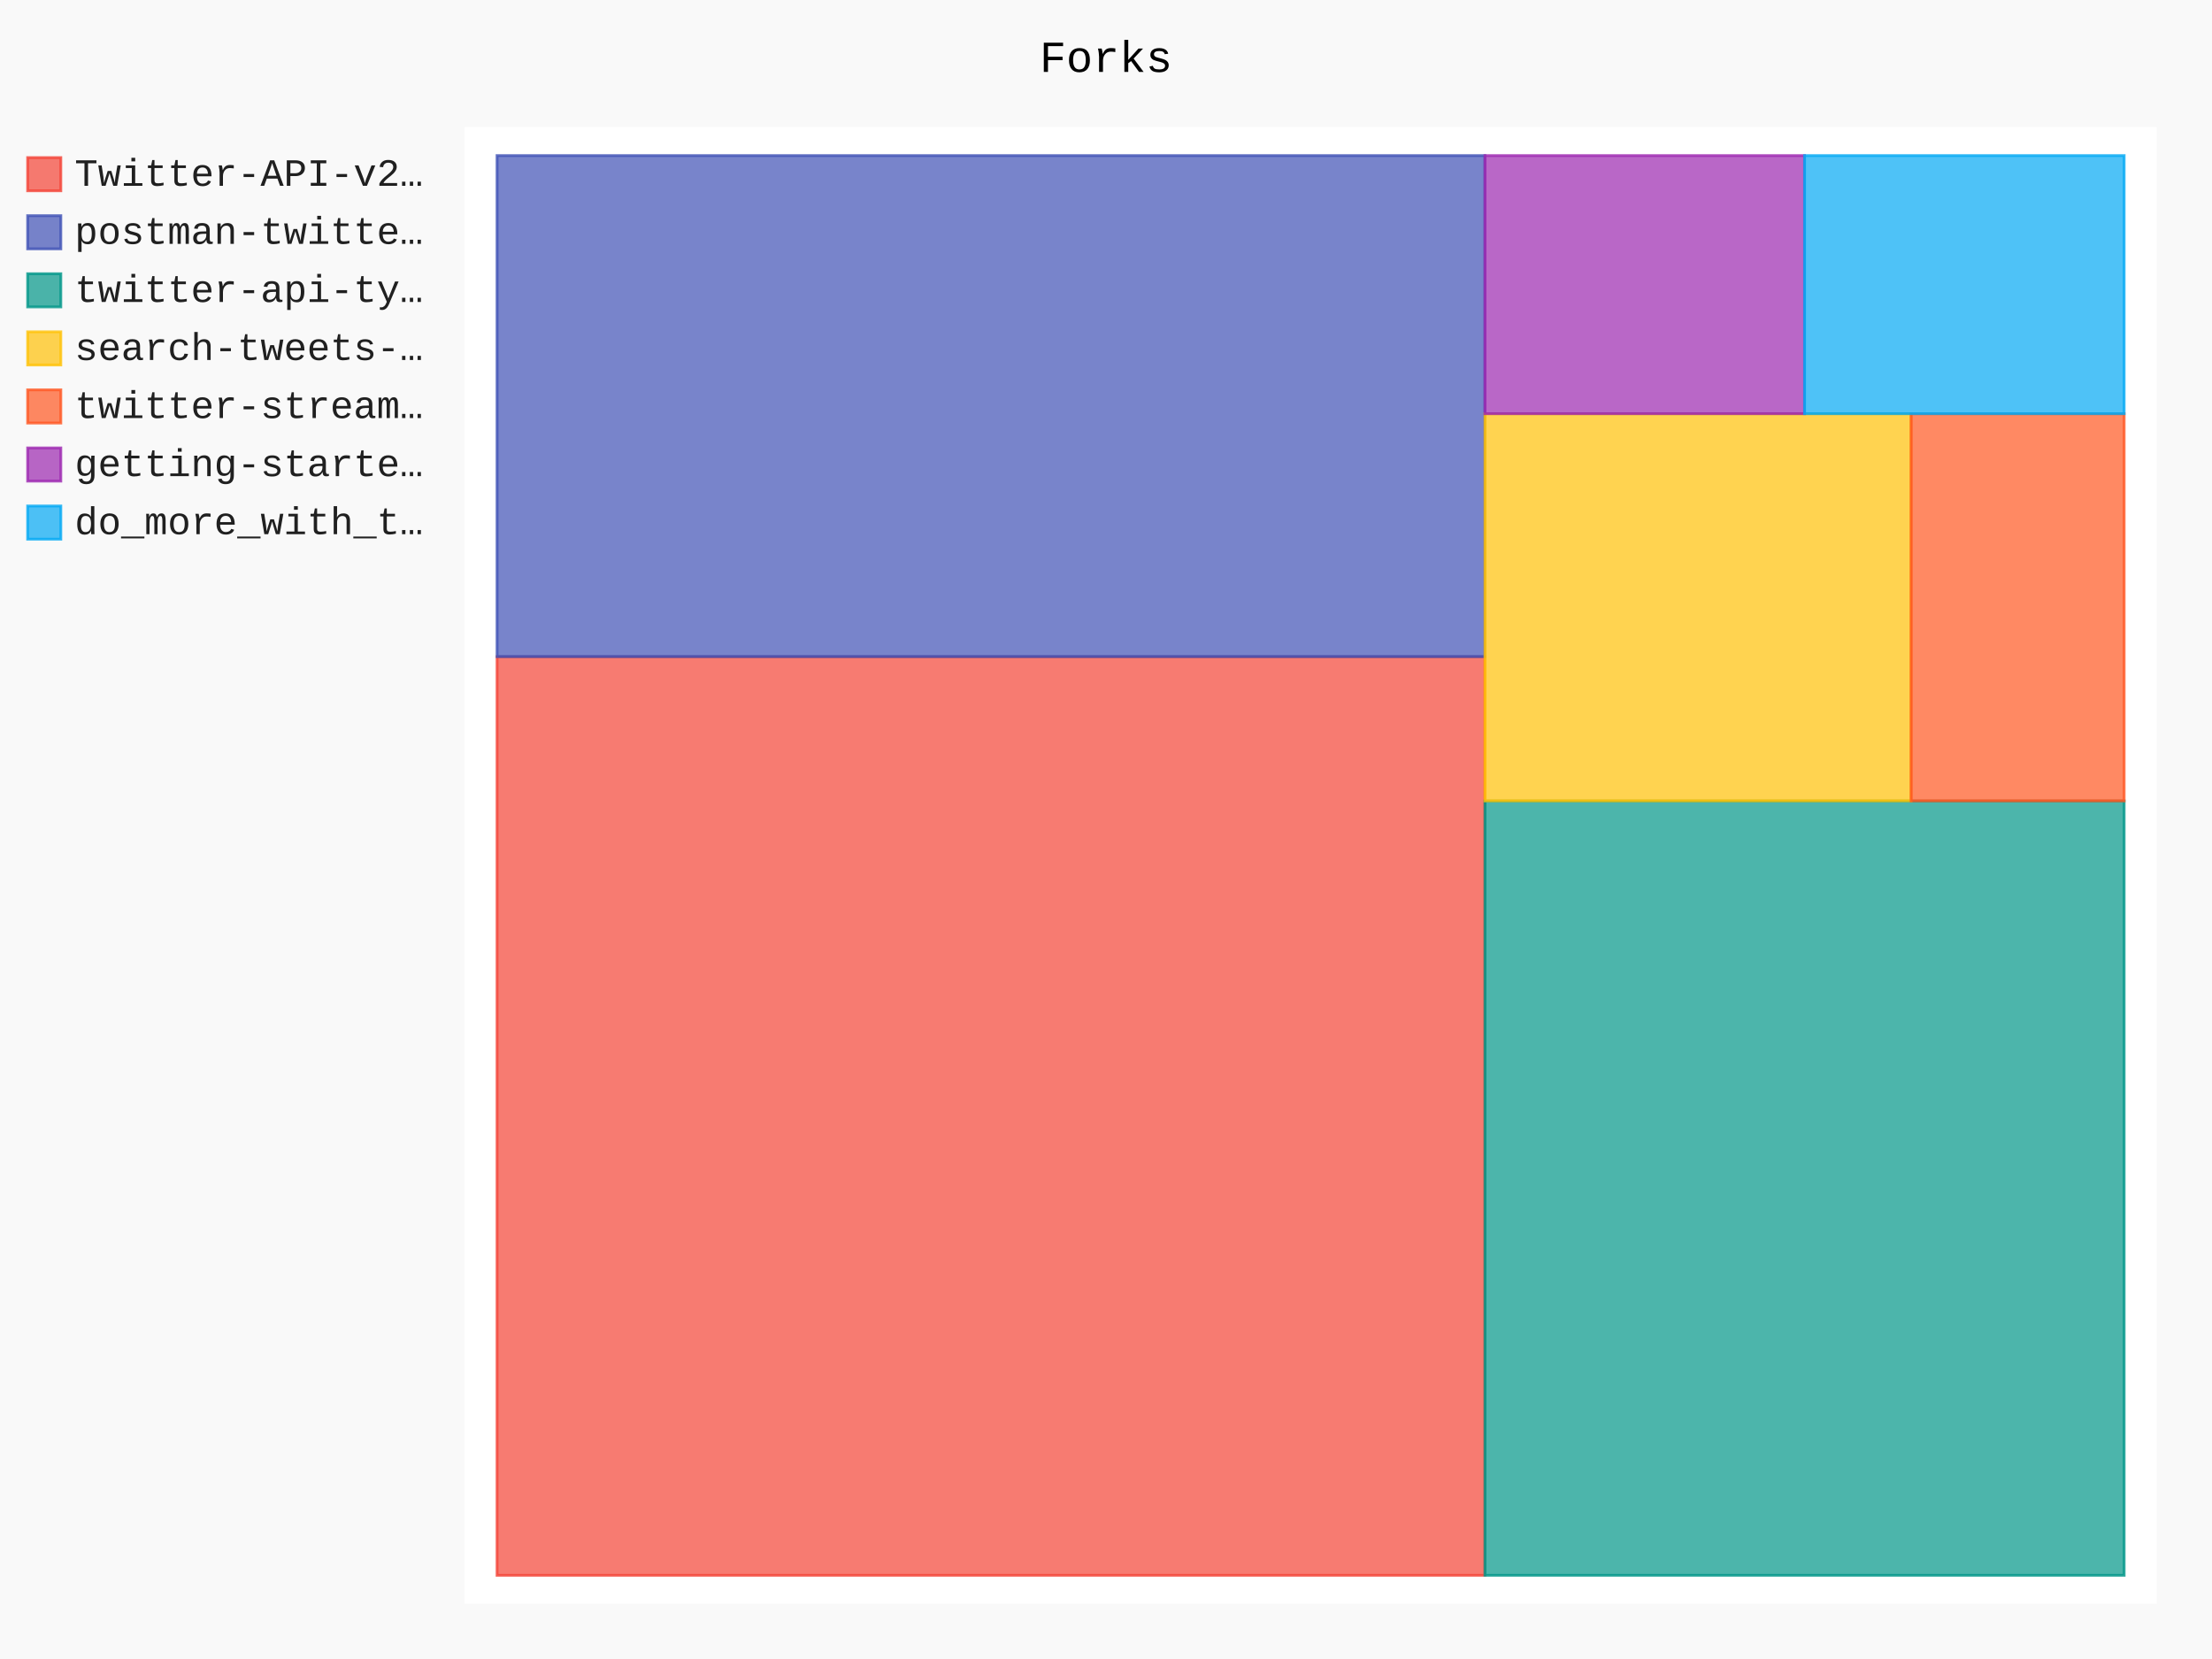
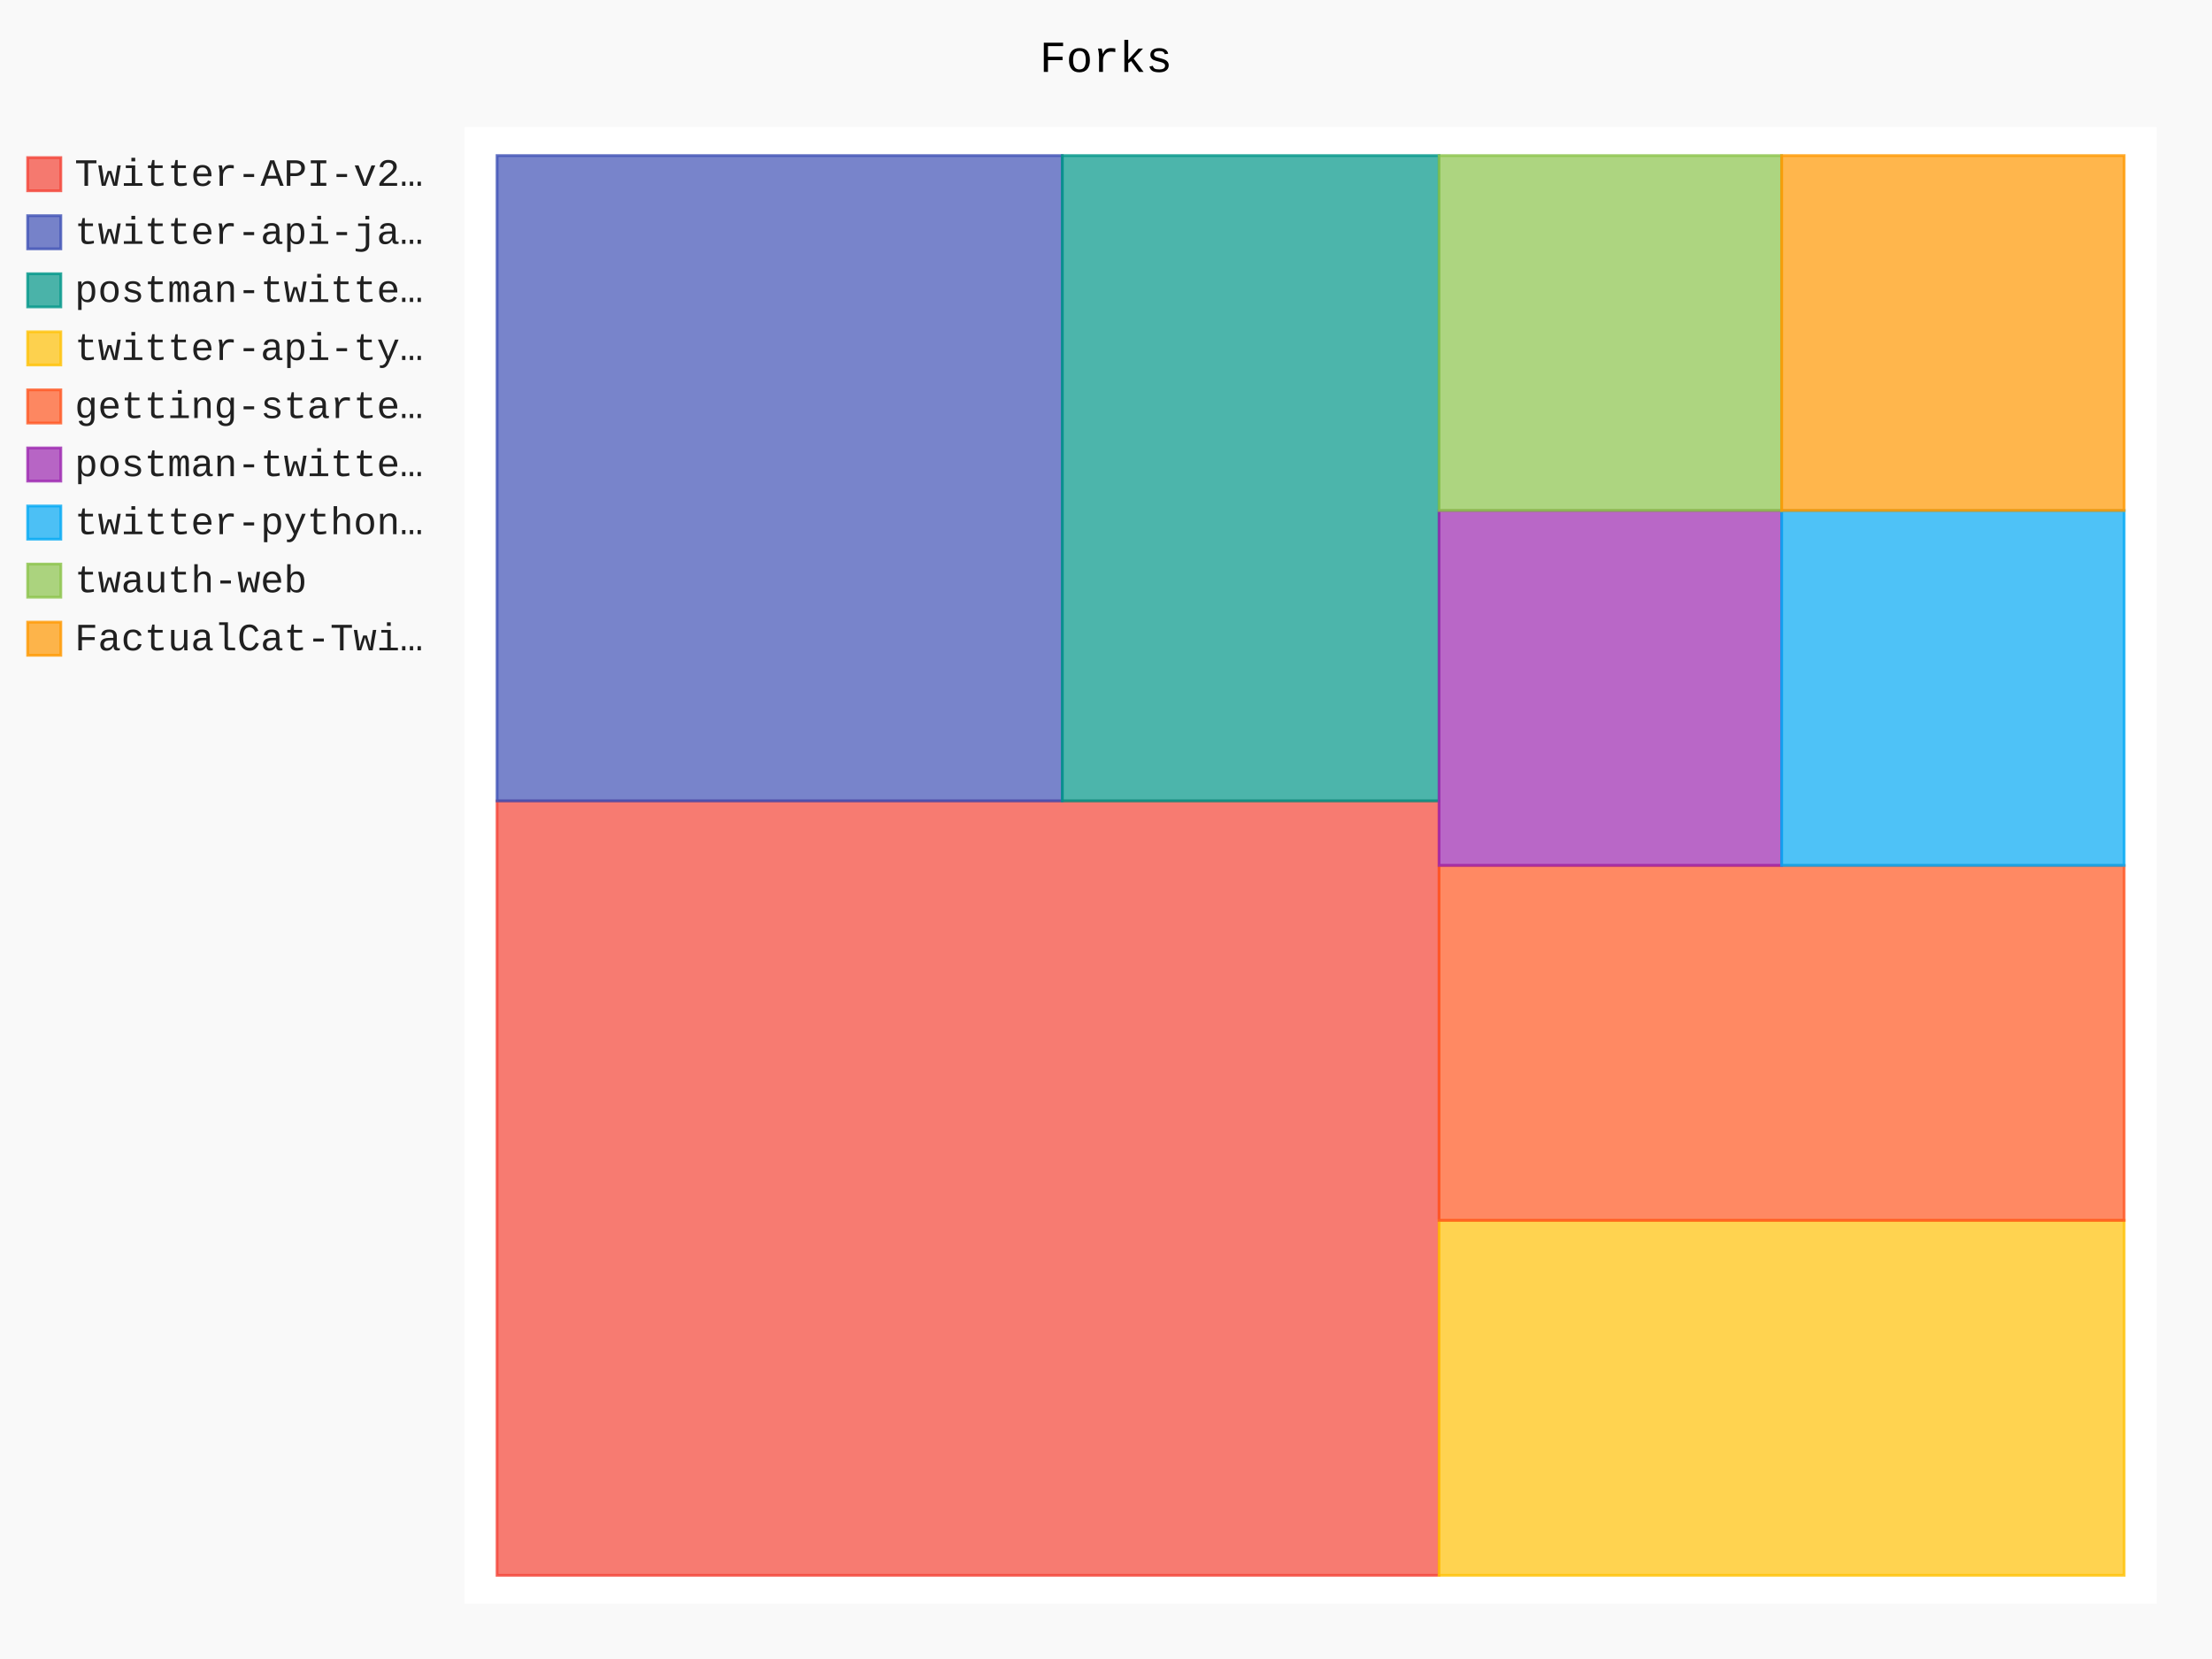
- <svg xmlns="http://www.w3.org/2000/svg" id="chart-f03c72c7-5be0-49db-b467-12ea487e0bfd" class="pygal-chart" viewBox="0 0 800 600">
+ <svg xmlns="http://www.w3.org/2000/svg" id="chart-f6deae46-ff38-4798-b250-73f82cb667cb" class="pygal-chart" viewBox="0 0 800 600">
  <defs>
-     <style type="text/css">#chart-f03c72c7-5be0-49db-b467-12ea487e0bfd{-webkit-user-select:none;-webkit-font-smoothing:antialiased;font-family:Consolas,"Liberation Mono",Menlo,Courier,monospace}#chart-f03c72c7-5be0-49db-b467-12ea487e0bfd .title{font-family:Consolas,"Liberation Mono",Menlo,Courier,monospace;font-size:16px}#chart-f03c72c7-5be0-49db-b467-12ea487e0bfd .legends .legend text{font-family:Consolas,"Liberation Mono",Menlo,Courier,monospace;font-size:14px}#chart-f03c72c7-5be0-49db-b467-12ea487e0bfd .axis text{font-family:Consolas,"Liberation Mono",Menlo,Courier,monospace;font-size:10px}#chart-f03c72c7-5be0-49db-b467-12ea487e0bfd .axis text.major{font-family:Consolas,"Liberation Mono",Menlo,Courier,monospace;font-size:10px}#chart-f03c72c7-5be0-49db-b467-12ea487e0bfd .text-overlay text.value{font-family:Consolas,"Liberation Mono",Menlo,Courier,monospace;font-size:16px}#chart-f03c72c7-5be0-49db-b467-12ea487e0bfd .text-overlay text.label{font-family:Consolas,"Liberation Mono",Menlo,Courier,monospace;font-size:10px}#chart-f03c72c7-5be0-49db-b467-12ea487e0bfd .tooltip{font-family:Consolas,"Liberation Mono",Menlo,Courier,monospace;font-size:14px}#chart-f03c72c7-5be0-49db-b467-12ea487e0bfd text.no_data{font-family:Consolas,"Liberation Mono",Menlo,Courier,monospace;font-size:64px}
- #chart-f03c72c7-5be0-49db-b467-12ea487e0bfd{background-color:rgba(249,249,249,1)}#chart-f03c72c7-5be0-49db-b467-12ea487e0bfd path,#chart-f03c72c7-5be0-49db-b467-12ea487e0bfd line,#chart-f03c72c7-5be0-49db-b467-12ea487e0bfd rect,#chart-f03c72c7-5be0-49db-b467-12ea487e0bfd circle{-webkit-transition:150ms;-moz-transition:150ms;transition:150ms}#chart-f03c72c7-5be0-49db-b467-12ea487e0bfd .graph &gt; .background{fill:rgba(249,249,249,1)}#chart-f03c72c7-5be0-49db-b467-12ea487e0bfd .plot &gt; .background{fill:rgba(255,255,255,1)}#chart-f03c72c7-5be0-49db-b467-12ea487e0bfd .graph{fill:rgba(0,0,0,.87)}#chart-f03c72c7-5be0-49db-b467-12ea487e0bfd text.no_data{fill:rgba(0,0,0,1)}#chart-f03c72c7-5be0-49db-b467-12ea487e0bfd .title{fill:rgba(0,0,0,1)}#chart-f03c72c7-5be0-49db-b467-12ea487e0bfd .legends .legend text{fill:rgba(0,0,0,.87)}#chart-f03c72c7-5be0-49db-b467-12ea487e0bfd .legends .legend:hover text{fill:rgba(0,0,0,1)}#chart-f03c72c7-5be0-49db-b467-12ea487e0bfd .axis .line{stroke:rgba(0,0,0,1)}#chart-f03c72c7-5be0-49db-b467-12ea487e0bfd .axis .guide.line{stroke:rgba(0,0,0,.54)}#chart-f03c72c7-5be0-49db-b467-12ea487e0bfd .axis .major.line{stroke:rgba(0,0,0,.87)}#chart-f03c72c7-5be0-49db-b467-12ea487e0bfd .axis text.major{fill:rgba(0,0,0,1)}#chart-f03c72c7-5be0-49db-b467-12ea487e0bfd .axis.y .guides:hover .guide.line,#chart-f03c72c7-5be0-49db-b467-12ea487e0bfd .line-graph .axis.x .guides:hover .guide.line,#chart-f03c72c7-5be0-49db-b467-12ea487e0bfd .stackedline-graph .axis.x .guides:hover .guide.line,#chart-f03c72c7-5be0-49db-b467-12ea487e0bfd .xy-graph .axis.x .guides:hover .guide.line{stroke:rgba(0,0,0,1)}#chart-f03c72c7-5be0-49db-b467-12ea487e0bfd .axis .guides:hover text{fill:rgba(0,0,0,1)}#chart-f03c72c7-5be0-49db-b467-12ea487e0bfd .reactive{fill-opacity:.7;stroke-opacity:.8;stroke-width:1}#chart-f03c72c7-5be0-49db-b467-12ea487e0bfd .ci{stroke:rgba(0,0,0,.87)}#chart-f03c72c7-5be0-49db-b467-12ea487e0bfd .reactive.active,#chart-f03c72c7-5be0-49db-b467-12ea487e0bfd .active .reactive{fill-opacity:.8;stroke-opacity:.9;stroke-width:4}#chart-f03c72c7-5be0-49db-b467-12ea487e0bfd .ci .reactive.active{stroke-width:1.5}#chart-f03c72c7-5be0-49db-b467-12ea487e0bfd .series text{fill:rgba(0,0,0,1)}#chart-f03c72c7-5be0-49db-b467-12ea487e0bfd .tooltip rect{fill:rgba(255,255,255,1);stroke:rgba(0,0,0,1);-webkit-transition:opacity 150ms;-moz-transition:opacity 150ms;transition:opacity 150ms}#chart-f03c72c7-5be0-49db-b467-12ea487e0bfd .tooltip .label{fill:rgba(0,0,0,.87)}#chart-f03c72c7-5be0-49db-b467-12ea487e0bfd .tooltip .label{fill:rgba(0,0,0,.87)}#chart-f03c72c7-5be0-49db-b467-12ea487e0bfd .tooltip .legend{font-size:.8em;fill:rgba(0,0,0,.54)}#chart-f03c72c7-5be0-49db-b467-12ea487e0bfd .tooltip .x_label{font-size:.6em;fill:rgba(0,0,0,1)}#chart-f03c72c7-5be0-49db-b467-12ea487e0bfd .tooltip .xlink{font-size:.5em;text-decoration:underline}#chart-f03c72c7-5be0-49db-b467-12ea487e0bfd .tooltip .value{font-size:1.5em}#chart-f03c72c7-5be0-49db-b467-12ea487e0bfd .bound{font-size:.5em}#chart-f03c72c7-5be0-49db-b467-12ea487e0bfd .max-value{font-size:.75em;fill:rgba(0,0,0,.54)}#chart-f03c72c7-5be0-49db-b467-12ea487e0bfd .map-element{fill:rgba(255,255,255,1);stroke:rgba(0,0,0,.54) !important}#chart-f03c72c7-5be0-49db-b467-12ea487e0bfd .map-element .reactive{fill-opacity:inherit;stroke-opacity:inherit}#chart-f03c72c7-5be0-49db-b467-12ea487e0bfd .color-0,#chart-f03c72c7-5be0-49db-b467-12ea487e0bfd .color-0 a:visited{stroke:#F44336;fill:#F44336}#chart-f03c72c7-5be0-49db-b467-12ea487e0bfd .color-1,#chart-f03c72c7-5be0-49db-b467-12ea487e0bfd .color-1 a:visited{stroke:#3F51B5;fill:#3F51B5}#chart-f03c72c7-5be0-49db-b467-12ea487e0bfd .color-2,#chart-f03c72c7-5be0-49db-b467-12ea487e0bfd .color-2 a:visited{stroke:#009688;fill:#009688}#chart-f03c72c7-5be0-49db-b467-12ea487e0bfd .color-3,#chart-f03c72c7-5be0-49db-b467-12ea487e0bfd .color-3 a:visited{stroke:#FFC107;fill:#FFC107}#chart-f03c72c7-5be0-49db-b467-12ea487e0bfd .color-4,#chart-f03c72c7-5be0-49db-b467-12ea487e0bfd .color-4 a:visited{stroke:#FF5722;fill:#FF5722}#chart-f03c72c7-5be0-49db-b467-12ea487e0bfd .color-5,#chart-f03c72c7-5be0-49db-b467-12ea487e0bfd .color-5 a:visited{stroke:#9C27B0;fill:#9C27B0}#chart-f03c72c7-5be0-49db-b467-12ea487e0bfd .color-6,#chart-f03c72c7-5be0-49db-b467-12ea487e0bfd .color-6 a:visited{stroke:#03A9F4;fill:#03A9F4}#chart-f03c72c7-5be0-49db-b467-12ea487e0bfd .text-overlay .color-0 text{fill:black}#chart-f03c72c7-5be0-49db-b467-12ea487e0bfd .text-overlay .color-1 text{fill:black}#chart-f03c72c7-5be0-49db-b467-12ea487e0bfd .text-overlay .color-2 text{fill:black}#chart-f03c72c7-5be0-49db-b467-12ea487e0bfd .text-overlay .color-3 text{fill:black}#chart-f03c72c7-5be0-49db-b467-12ea487e0bfd .text-overlay .color-4 text{fill:black}#chart-f03c72c7-5be0-49db-b467-12ea487e0bfd .text-overlay .color-5 text{fill:black}#chart-f03c72c7-5be0-49db-b467-12ea487e0bfd .text-overlay .color-6 text{fill:black}
- #chart-f03c72c7-5be0-49db-b467-12ea487e0bfd text.no_data{text-anchor:middle}#chart-f03c72c7-5be0-49db-b467-12ea487e0bfd .guide.line{fill:none}#chart-f03c72c7-5be0-49db-b467-12ea487e0bfd .centered{text-anchor:middle}#chart-f03c72c7-5be0-49db-b467-12ea487e0bfd .title{text-anchor:middle}#chart-f03c72c7-5be0-49db-b467-12ea487e0bfd .legends .legend text{fill-opacity:1}#chart-f03c72c7-5be0-49db-b467-12ea487e0bfd .axis.x text{text-anchor:middle}#chart-f03c72c7-5be0-49db-b467-12ea487e0bfd .axis.x:not(.web) text[transform]{text-anchor:start}#chart-f03c72c7-5be0-49db-b467-12ea487e0bfd .axis.x:not(.web) text[transform].backwards{text-anchor:end}#chart-f03c72c7-5be0-49db-b467-12ea487e0bfd .axis.y text{text-anchor:end}#chart-f03c72c7-5be0-49db-b467-12ea487e0bfd .axis.y text[transform].backwards{text-anchor:start}#chart-f03c72c7-5be0-49db-b467-12ea487e0bfd .axis.y2 text{text-anchor:start}#chart-f03c72c7-5be0-49db-b467-12ea487e0bfd .axis.y2 text[transform].backwards{text-anchor:end}#chart-f03c72c7-5be0-49db-b467-12ea487e0bfd .axis .guide.line{stroke-dasharray:4,4;stroke:black}#chart-f03c72c7-5be0-49db-b467-12ea487e0bfd .axis .major.guide.line{stroke-dasharray:6,6;stroke:black}#chart-f03c72c7-5be0-49db-b467-12ea487e0bfd .horizontal .axis.y .guide.line,#chart-f03c72c7-5be0-49db-b467-12ea487e0bfd .horizontal .axis.y2 .guide.line,#chart-f03c72c7-5be0-49db-b467-12ea487e0bfd .vertical .axis.x .guide.line{opacity:0}#chart-f03c72c7-5be0-49db-b467-12ea487e0bfd .horizontal .axis.always_show .guide.line,#chart-f03c72c7-5be0-49db-b467-12ea487e0bfd .vertical .axis.always_show .guide.line{opacity:1 !important}#chart-f03c72c7-5be0-49db-b467-12ea487e0bfd .axis.y .guides:hover .guide.line,#chart-f03c72c7-5be0-49db-b467-12ea487e0bfd .axis.y2 .guides:hover .guide.line,#chart-f03c72c7-5be0-49db-b467-12ea487e0bfd .axis.x .guides:hover .guide.line{opacity:1}#chart-f03c72c7-5be0-49db-b467-12ea487e0bfd .axis .guides:hover text{opacity:1}#chart-f03c72c7-5be0-49db-b467-12ea487e0bfd .nofill{fill:none}#chart-f03c72c7-5be0-49db-b467-12ea487e0bfd .subtle-fill{fill-opacity:.2}#chart-f03c72c7-5be0-49db-b467-12ea487e0bfd .dot{stroke-width:1px;fill-opacity:1;stroke-opacity:1}#chart-f03c72c7-5be0-49db-b467-12ea487e0bfd .dot.active{stroke-width:5px}#chart-f03c72c7-5be0-49db-b467-12ea487e0bfd .dot.negative{fill:transparent}#chart-f03c72c7-5be0-49db-b467-12ea487e0bfd text,#chart-f03c72c7-5be0-49db-b467-12ea487e0bfd tspan{stroke:none !important}#chart-f03c72c7-5be0-49db-b467-12ea487e0bfd .series text.active{opacity:1}#chart-f03c72c7-5be0-49db-b467-12ea487e0bfd .tooltip rect{fill-opacity:.95;stroke-width:.5}#chart-f03c72c7-5be0-49db-b467-12ea487e0bfd .tooltip text{fill-opacity:1}#chart-f03c72c7-5be0-49db-b467-12ea487e0bfd .showable{visibility:hidden}#chart-f03c72c7-5be0-49db-b467-12ea487e0bfd .showable.shown{visibility:visible}#chart-f03c72c7-5be0-49db-b467-12ea487e0bfd .gauge-background{fill:rgba(229,229,229,1);stroke:none}#chart-f03c72c7-5be0-49db-b467-12ea487e0bfd .bg-lines{stroke:rgba(249,249,249,1);stroke-width:2px}</style>
+     <style type="text/css">#chart-f6deae46-ff38-4798-b250-73f82cb667cb{-webkit-user-select:none;-webkit-font-smoothing:antialiased;font-family:Consolas,"Liberation Mono",Menlo,Courier,monospace}#chart-f6deae46-ff38-4798-b250-73f82cb667cb .title{font-family:Consolas,"Liberation Mono",Menlo,Courier,monospace;font-size:16px}#chart-f6deae46-ff38-4798-b250-73f82cb667cb .legends .legend text{font-family:Consolas,"Liberation Mono",Menlo,Courier,monospace;font-size:14px}#chart-f6deae46-ff38-4798-b250-73f82cb667cb .axis text{font-family:Consolas,"Liberation Mono",Menlo,Courier,monospace;font-size:10px}#chart-f6deae46-ff38-4798-b250-73f82cb667cb .axis text.major{font-family:Consolas,"Liberation Mono",Menlo,Courier,monospace;font-size:10px}#chart-f6deae46-ff38-4798-b250-73f82cb667cb .text-overlay text.value{font-family:Consolas,"Liberation Mono",Menlo,Courier,monospace;font-size:16px}#chart-f6deae46-ff38-4798-b250-73f82cb667cb .text-overlay text.label{font-family:Consolas,"Liberation Mono",Menlo,Courier,monospace;font-size:10px}#chart-f6deae46-ff38-4798-b250-73f82cb667cb .tooltip{font-family:Consolas,"Liberation Mono",Menlo,Courier,monospace;font-size:14px}#chart-f6deae46-ff38-4798-b250-73f82cb667cb text.no_data{font-family:Consolas,"Liberation Mono",Menlo,Courier,monospace;font-size:64px}
+ #chart-f6deae46-ff38-4798-b250-73f82cb667cb{background-color:rgba(249,249,249,1)}#chart-f6deae46-ff38-4798-b250-73f82cb667cb path,#chart-f6deae46-ff38-4798-b250-73f82cb667cb line,#chart-f6deae46-ff38-4798-b250-73f82cb667cb rect,#chart-f6deae46-ff38-4798-b250-73f82cb667cb circle{-webkit-transition:150ms;-moz-transition:150ms;transition:150ms}#chart-f6deae46-ff38-4798-b250-73f82cb667cb .graph &gt; .background{fill:rgba(249,249,249,1)}#chart-f6deae46-ff38-4798-b250-73f82cb667cb .plot &gt; .background{fill:rgba(255,255,255,1)}#chart-f6deae46-ff38-4798-b250-73f82cb667cb .graph{fill:rgba(0,0,0,.87)}#chart-f6deae46-ff38-4798-b250-73f82cb667cb text.no_data{fill:rgba(0,0,0,1)}#chart-f6deae46-ff38-4798-b250-73f82cb667cb .title{fill:rgba(0,0,0,1)}#chart-f6deae46-ff38-4798-b250-73f82cb667cb .legends .legend text{fill:rgba(0,0,0,.87)}#chart-f6deae46-ff38-4798-b250-73f82cb667cb .legends .legend:hover text{fill:rgba(0,0,0,1)}#chart-f6deae46-ff38-4798-b250-73f82cb667cb .axis .line{stroke:rgba(0,0,0,1)}#chart-f6deae46-ff38-4798-b250-73f82cb667cb .axis .guide.line{stroke:rgba(0,0,0,.54)}#chart-f6deae46-ff38-4798-b250-73f82cb667cb .axis .major.line{stroke:rgba(0,0,0,.87)}#chart-f6deae46-ff38-4798-b250-73f82cb667cb .axis text.major{fill:rgba(0,0,0,1)}#chart-f6deae46-ff38-4798-b250-73f82cb667cb .axis.y .guides:hover .guide.line,#chart-f6deae46-ff38-4798-b250-73f82cb667cb .line-graph .axis.x .guides:hover .guide.line,#chart-f6deae46-ff38-4798-b250-73f82cb667cb .stackedline-graph .axis.x .guides:hover .guide.line,#chart-f6deae46-ff38-4798-b250-73f82cb667cb .xy-graph .axis.x .guides:hover .guide.line{stroke:rgba(0,0,0,1)}#chart-f6deae46-ff38-4798-b250-73f82cb667cb .axis .guides:hover text{fill:rgba(0,0,0,1)}#chart-f6deae46-ff38-4798-b250-73f82cb667cb .reactive{fill-opacity:.7;stroke-opacity:.8;stroke-width:1}#chart-f6deae46-ff38-4798-b250-73f82cb667cb .ci{stroke:rgba(0,0,0,.87)}#chart-f6deae46-ff38-4798-b250-73f82cb667cb .reactive.active,#chart-f6deae46-ff38-4798-b250-73f82cb667cb .active .reactive{fill-opacity:.8;stroke-opacity:.9;stroke-width:4}#chart-f6deae46-ff38-4798-b250-73f82cb667cb .ci .reactive.active{stroke-width:1.5}#chart-f6deae46-ff38-4798-b250-73f82cb667cb .series text{fill:rgba(0,0,0,1)}#chart-f6deae46-ff38-4798-b250-73f82cb667cb .tooltip rect{fill:rgba(255,255,255,1);stroke:rgba(0,0,0,1);-webkit-transition:opacity 150ms;-moz-transition:opacity 150ms;transition:opacity 150ms}#chart-f6deae46-ff38-4798-b250-73f82cb667cb .tooltip .label{fill:rgba(0,0,0,.87)}#chart-f6deae46-ff38-4798-b250-73f82cb667cb .tooltip .label{fill:rgba(0,0,0,.87)}#chart-f6deae46-ff38-4798-b250-73f82cb667cb .tooltip .legend{font-size:.8em;fill:rgba(0,0,0,.54)}#chart-f6deae46-ff38-4798-b250-73f82cb667cb .tooltip .x_label{font-size:.6em;fill:rgba(0,0,0,1)}#chart-f6deae46-ff38-4798-b250-73f82cb667cb .tooltip .xlink{font-size:.5em;text-decoration:underline}#chart-f6deae46-ff38-4798-b250-73f82cb667cb .tooltip .value{font-size:1.5em}#chart-f6deae46-ff38-4798-b250-73f82cb667cb .bound{font-size:.5em}#chart-f6deae46-ff38-4798-b250-73f82cb667cb .max-value{font-size:.75em;fill:rgba(0,0,0,.54)}#chart-f6deae46-ff38-4798-b250-73f82cb667cb .map-element{fill:rgba(255,255,255,1);stroke:rgba(0,0,0,.54) !important}#chart-f6deae46-ff38-4798-b250-73f82cb667cb .map-element .reactive{fill-opacity:inherit;stroke-opacity:inherit}#chart-f6deae46-ff38-4798-b250-73f82cb667cb .color-0,#chart-f6deae46-ff38-4798-b250-73f82cb667cb .color-0 a:visited{stroke:#F44336;fill:#F44336}#chart-f6deae46-ff38-4798-b250-73f82cb667cb .color-1,#chart-f6deae46-ff38-4798-b250-73f82cb667cb .color-1 a:visited{stroke:#3F51B5;fill:#3F51B5}#chart-f6deae46-ff38-4798-b250-73f82cb667cb .color-2,#chart-f6deae46-ff38-4798-b250-73f82cb667cb .color-2 a:visited{stroke:#009688;fill:#009688}#chart-f6deae46-ff38-4798-b250-73f82cb667cb .color-3,#chart-f6deae46-ff38-4798-b250-73f82cb667cb .color-3 a:visited{stroke:#FFC107;fill:#FFC107}#chart-f6deae46-ff38-4798-b250-73f82cb667cb .color-4,#chart-f6deae46-ff38-4798-b250-73f82cb667cb .color-4 a:visited{stroke:#FF5722;fill:#FF5722}#chart-f6deae46-ff38-4798-b250-73f82cb667cb .color-5,#chart-f6deae46-ff38-4798-b250-73f82cb667cb .color-5 a:visited{stroke:#9C27B0;fill:#9C27B0}#chart-f6deae46-ff38-4798-b250-73f82cb667cb .color-6,#chart-f6deae46-ff38-4798-b250-73f82cb667cb .color-6 a:visited{stroke:#03A9F4;fill:#03A9F4}#chart-f6deae46-ff38-4798-b250-73f82cb667cb .color-7,#chart-f6deae46-ff38-4798-b250-73f82cb667cb .color-7 a:visited{stroke:#8BC34A;fill:#8BC34A}#chart-f6deae46-ff38-4798-b250-73f82cb667cb .color-8,#chart-f6deae46-ff38-4798-b250-73f82cb667cb .color-8 a:visited{stroke:#FF9800;fill:#FF9800}#chart-f6deae46-ff38-4798-b250-73f82cb667cb .text-overlay .color-0 text{fill:black}#chart-f6deae46-ff38-4798-b250-73f82cb667cb .text-overlay .color-1 text{fill:black}#chart-f6deae46-ff38-4798-b250-73f82cb667cb .text-overlay .color-2 text{fill:black}#chart-f6deae46-ff38-4798-b250-73f82cb667cb .text-overlay .color-3 text{fill:black}#chart-f6deae46-ff38-4798-b250-73f82cb667cb .text-overlay .color-4 text{fill:black}#chart-f6deae46-ff38-4798-b250-73f82cb667cb .text-overlay .color-5 text{fill:black}#chart-f6deae46-ff38-4798-b250-73f82cb667cb .text-overlay .color-6 text{fill:black}#chart-f6deae46-ff38-4798-b250-73f82cb667cb .text-overlay .color-7 text{fill:black}#chart-f6deae46-ff38-4798-b250-73f82cb667cb .text-overlay .color-8 text{fill:black}
+ #chart-f6deae46-ff38-4798-b250-73f82cb667cb text.no_data{text-anchor:middle}#chart-f6deae46-ff38-4798-b250-73f82cb667cb .guide.line{fill:none}#chart-f6deae46-ff38-4798-b250-73f82cb667cb .centered{text-anchor:middle}#chart-f6deae46-ff38-4798-b250-73f82cb667cb .title{text-anchor:middle}#chart-f6deae46-ff38-4798-b250-73f82cb667cb .legends .legend text{fill-opacity:1}#chart-f6deae46-ff38-4798-b250-73f82cb667cb .axis.x text{text-anchor:middle}#chart-f6deae46-ff38-4798-b250-73f82cb667cb .axis.x:not(.web) text[transform]{text-anchor:start}#chart-f6deae46-ff38-4798-b250-73f82cb667cb .axis.x:not(.web) text[transform].backwards{text-anchor:end}#chart-f6deae46-ff38-4798-b250-73f82cb667cb .axis.y text{text-anchor:end}#chart-f6deae46-ff38-4798-b250-73f82cb667cb .axis.y text[transform].backwards{text-anchor:start}#chart-f6deae46-ff38-4798-b250-73f82cb667cb .axis.y2 text{text-anchor:start}#chart-f6deae46-ff38-4798-b250-73f82cb667cb .axis.y2 text[transform].backwards{text-anchor:end}#chart-f6deae46-ff38-4798-b250-73f82cb667cb .axis .guide.line{stroke-dasharray:4,4;stroke:black}#chart-f6deae46-ff38-4798-b250-73f82cb667cb .axis .major.guide.line{stroke-dasharray:6,6;stroke:black}#chart-f6deae46-ff38-4798-b250-73f82cb667cb .horizontal .axis.y .guide.line,#chart-f6deae46-ff38-4798-b250-73f82cb667cb .horizontal .axis.y2 .guide.line,#chart-f6deae46-ff38-4798-b250-73f82cb667cb .vertical .axis.x .guide.line{opacity:0}#chart-f6deae46-ff38-4798-b250-73f82cb667cb .horizontal .axis.always_show .guide.line,#chart-f6deae46-ff38-4798-b250-73f82cb667cb .vertical .axis.always_show .guide.line{opacity:1 !important}#chart-f6deae46-ff38-4798-b250-73f82cb667cb .axis.y .guides:hover .guide.line,#chart-f6deae46-ff38-4798-b250-73f82cb667cb .axis.y2 .guides:hover .guide.line,#chart-f6deae46-ff38-4798-b250-73f82cb667cb .axis.x .guides:hover .guide.line{opacity:1}#chart-f6deae46-ff38-4798-b250-73f82cb667cb .axis .guides:hover text{opacity:1}#chart-f6deae46-ff38-4798-b250-73f82cb667cb .nofill{fill:none}#chart-f6deae46-ff38-4798-b250-73f82cb667cb .subtle-fill{fill-opacity:.2}#chart-f6deae46-ff38-4798-b250-73f82cb667cb .dot{stroke-width:1px;fill-opacity:1;stroke-opacity:1}#chart-f6deae46-ff38-4798-b250-73f82cb667cb .dot.active{stroke-width:5px}#chart-f6deae46-ff38-4798-b250-73f82cb667cb .dot.negative{fill:transparent}#chart-f6deae46-ff38-4798-b250-73f82cb667cb text,#chart-f6deae46-ff38-4798-b250-73f82cb667cb tspan{stroke:none !important}#chart-f6deae46-ff38-4798-b250-73f82cb667cb .series text.active{opacity:1}#chart-f6deae46-ff38-4798-b250-73f82cb667cb .tooltip rect{fill-opacity:.95;stroke-width:.5}#chart-f6deae46-ff38-4798-b250-73f82cb667cb .tooltip text{fill-opacity:1}#chart-f6deae46-ff38-4798-b250-73f82cb667cb .showable{visibility:hidden}#chart-f6deae46-ff38-4798-b250-73f82cb667cb .showable.shown{visibility:visible}#chart-f6deae46-ff38-4798-b250-73f82cb667cb .gauge-background{fill:rgba(229,229,229,1);stroke:none}#chart-f6deae46-ff38-4798-b250-73f82cb667cb .bg-lines{stroke:rgba(249,249,249,1);stroke-width:2px}</style>
  </defs>
  <g class="graph treemap-graph vertical">
    <rect x="0" y="0" width="800" height="600" class="background" />
    <g transform="translate(168, 46)" class="plot">
      <rect x="0" y="0" width="612.0" height="534" class="background" />
      <g class="series serie-0 color-0">
        <g class="rects">
          <g class="rect">
-             <rect x="11.769" y="191.491" width="357.28" height="332.24" class="rect reactive tooltip-trigger" />
+             <rect x="11.769" y="243.661" width="340.688" height="280.07" class="rect reactive tooltip-trigger" />
          </g>
        </g>
      </g>
      <g class="series serie-1 color-1">
        <g class="rects">
          <g class="rect">
-             <rect x="11.769" y="10.269" width="357.28" height="181.222" class="rect reactive tooltip-trigger" />
+             <rect x="11.769" y="10.269" width="204.413" height="233.392" class="rect reactive tooltip-trigger" />
          </g>
        </g>
      </g>
      <g class="series serie-2 color-2">
        <g class="rects">
          <g class="rect">
-             <rect x="369.049" y="243.661" width="231.181" height="280.07" class="rect reactive tooltip-trigger" />
+             <rect x="216.182" y="10.269" width="136.275" height="233.392" class="rect reactive tooltip-trigger" />
          </g>
        </g>
      </g>
      <g class="series serie-3 color-3">
        <g class="rects">
          <g class="rect">
-             <rect x="369.049" y="103.626" width="154.121" height="140.035" class="rect reactive tooltip-trigger" />
+             <rect x="352.457" y="395.365" width="247.773" height="128.365" class="rect reactive tooltip-trigger" />
          </g>
        </g>
      </g>
      <g class="series serie-4 color-4">
        <g class="rects">
          <g class="rect">
-             <rect x="523.17" y="103.626" width="77.06" height="140.035" class="rect reactive tooltip-trigger" />
+             <rect x="352.457" y="267.0" width="247.773" height="128.365" class="rect reactive tooltip-trigger" />
          </g>
        </g>
      </g>
      <g class="series serie-5 color-5">
        <g class="rects">
          <g class="rect">
-             <rect x="369.049" y="10.269" width="115.591" height="93.357" class="rect reactive tooltip-trigger" />
+             <rect x="352.457" y="138.635" width="123.887" height="128.365" class="rect reactive tooltip-trigger" />
          </g>
        </g>
      </g>
      <g class="series serie-6 color-6">
        <g class="rects">
          <g class="rect">
-             <rect x="484.64" y="10.269" width="115.591" height="93.357" class="rect reactive tooltip-trigger" />
+             <rect x="476.344" y="138.635" width="123.887" height="128.365" class="rect reactive tooltip-trigger" />
+           </g>
+         </g>
+       </g>
+       <g class="series serie-7 color-7">
+         <g class="rects">
+           <g class="rect">
+             <rect x="352.457" y="10.269" width="123.887" height="128.365" class="rect reactive tooltip-trigger" />
+           </g>
+         </g>
+       </g>
+       <g class="series serie-8 color-8">
+         <g class="rects">
+           <g class="rect">
+             <rect x="476.344" y="10.269" width="123.887" height="128.365" class="rect reactive tooltip-trigger" />
          </g>
        </g>
      </g>
    </g>
    <g class="titles">
      <text x="400.0" y="26" class="title plot_title">Forks</text>
    </g>
    <g transform="translate(168, 46)" class="plot overlay">
      <g class="series serie-0 color-0" />
      <g class="series serie-1 color-1" />
      <g class="series serie-2 color-2" />
      <g class="series serie-3 color-3" />
      <g class="series serie-4 color-4" />
      <g class="series serie-5 color-5" />
      <g class="series serie-6 color-6" />
+       <g class="series serie-7 color-7" />
+       <g class="series serie-8 color-8" />
    </g>
    <g transform="translate(168, 46)" class="plot text-overlay">
      <g class="series serie-0 color-0" />
      <g class="series serie-1 color-1" />
      <g class="series serie-2 color-2" />
      <g class="series serie-3 color-3" />
      <g class="series serie-4 color-4" />
      <g class="series serie-5 color-5" />
      <g class="series serie-6 color-6" />
+       <g class="series serie-7 color-7" />
+       <g class="series serie-8 color-8" />
    </g>
    <g transform="translate(168, 46)" class="plot tooltip-overlay">
      <g transform="translate(0 0)" style="opacity: 0" class="tooltip">
        <rect rx="0" ry="0" width="0" height="0" class="tooltip-box" />
        <g class="text" />
      </g>
    </g>
    <g transform="translate(10, 56)" class="legends">
      <g id="activate-serie-0" class="legend reactive activate-serie">
        <rect x="0.0" y="1.0" width="12" height="12" class="color-0 reactive" />
        <text x="17.0" y="11.2">Twitter-API-v2…</text>
      </g>
      <g id="activate-serie-1" class="legend reactive activate-serie">
        <rect x="0.0" y="22.0" width="12" height="12" class="color-1 reactive" />
-         <text x="17.0" y="32.2">postman-twitte…</text>
+         <text x="17.0" y="32.2">twitter-api-ja…</text>
      </g>
      <g id="activate-serie-2" class="legend reactive activate-serie">
        <rect x="0.0" y="43.0" width="12" height="12" class="color-2 reactive" />
-         <text x="17.0" y="53.2">twitter-api-ty…</text>
+         <text x="17.0" y="53.2">postman-twitte…</text>
      </g>
      <g id="activate-serie-3" class="legend reactive activate-serie">
        <rect x="0.0" y="64.0" width="12" height="12" class="color-3 reactive" />
-         <text x="17.0" y="74.2">search-tweets-…</text>
+         <text x="17.0" y="74.2">twitter-api-ty…</text>
      </g>
      <g id="activate-serie-4" class="legend reactive activate-serie">
        <rect x="0.0" y="85.0" width="12" height="12" class="color-4 reactive" />
-         <text x="17.0" y="95.2">twitter-stream…</text>
+         <text x="17.0" y="95.2">getting-starte…</text>
      </g>
      <g id="activate-serie-5" class="legend reactive activate-serie">
        <rect x="0.0" y="106.0" width="12" height="12" class="color-5 reactive" />
-         <text x="17.0" y="116.2">getting-starte…</text>
+         <text x="17.0" y="116.2">postman-twitte…</text>
      </g>
      <g id="activate-serie-6" class="legend reactive activate-serie">
        <rect x="0.0" y="127.0" width="12" height="12" class="color-6 reactive" />
-         <text x="17.0" y="137.2">do_more_with_t…</text>
+         <text x="17.0" y="137.2">twitter-python…</text>
+       </g>
+       <g id="activate-serie-7" class="legend reactive activate-serie">
+         <rect x="0.0" y="148.0" width="12" height="12" class="color-7 reactive" />
+         <text x="17.0" y="158.2">twauth-web</text>
+       </g>
+       <g id="activate-serie-8" class="legend reactive activate-serie">
+         <rect x="0.0" y="169.0" width="12" height="12" class="color-8 reactive" />
+         <text x="17.0" y="179.2">FactualCat-Twi…</text>
      </g>
    </g>
    <g transform="translate(790, 56)" class="legends" />
  </g>
</svg>
